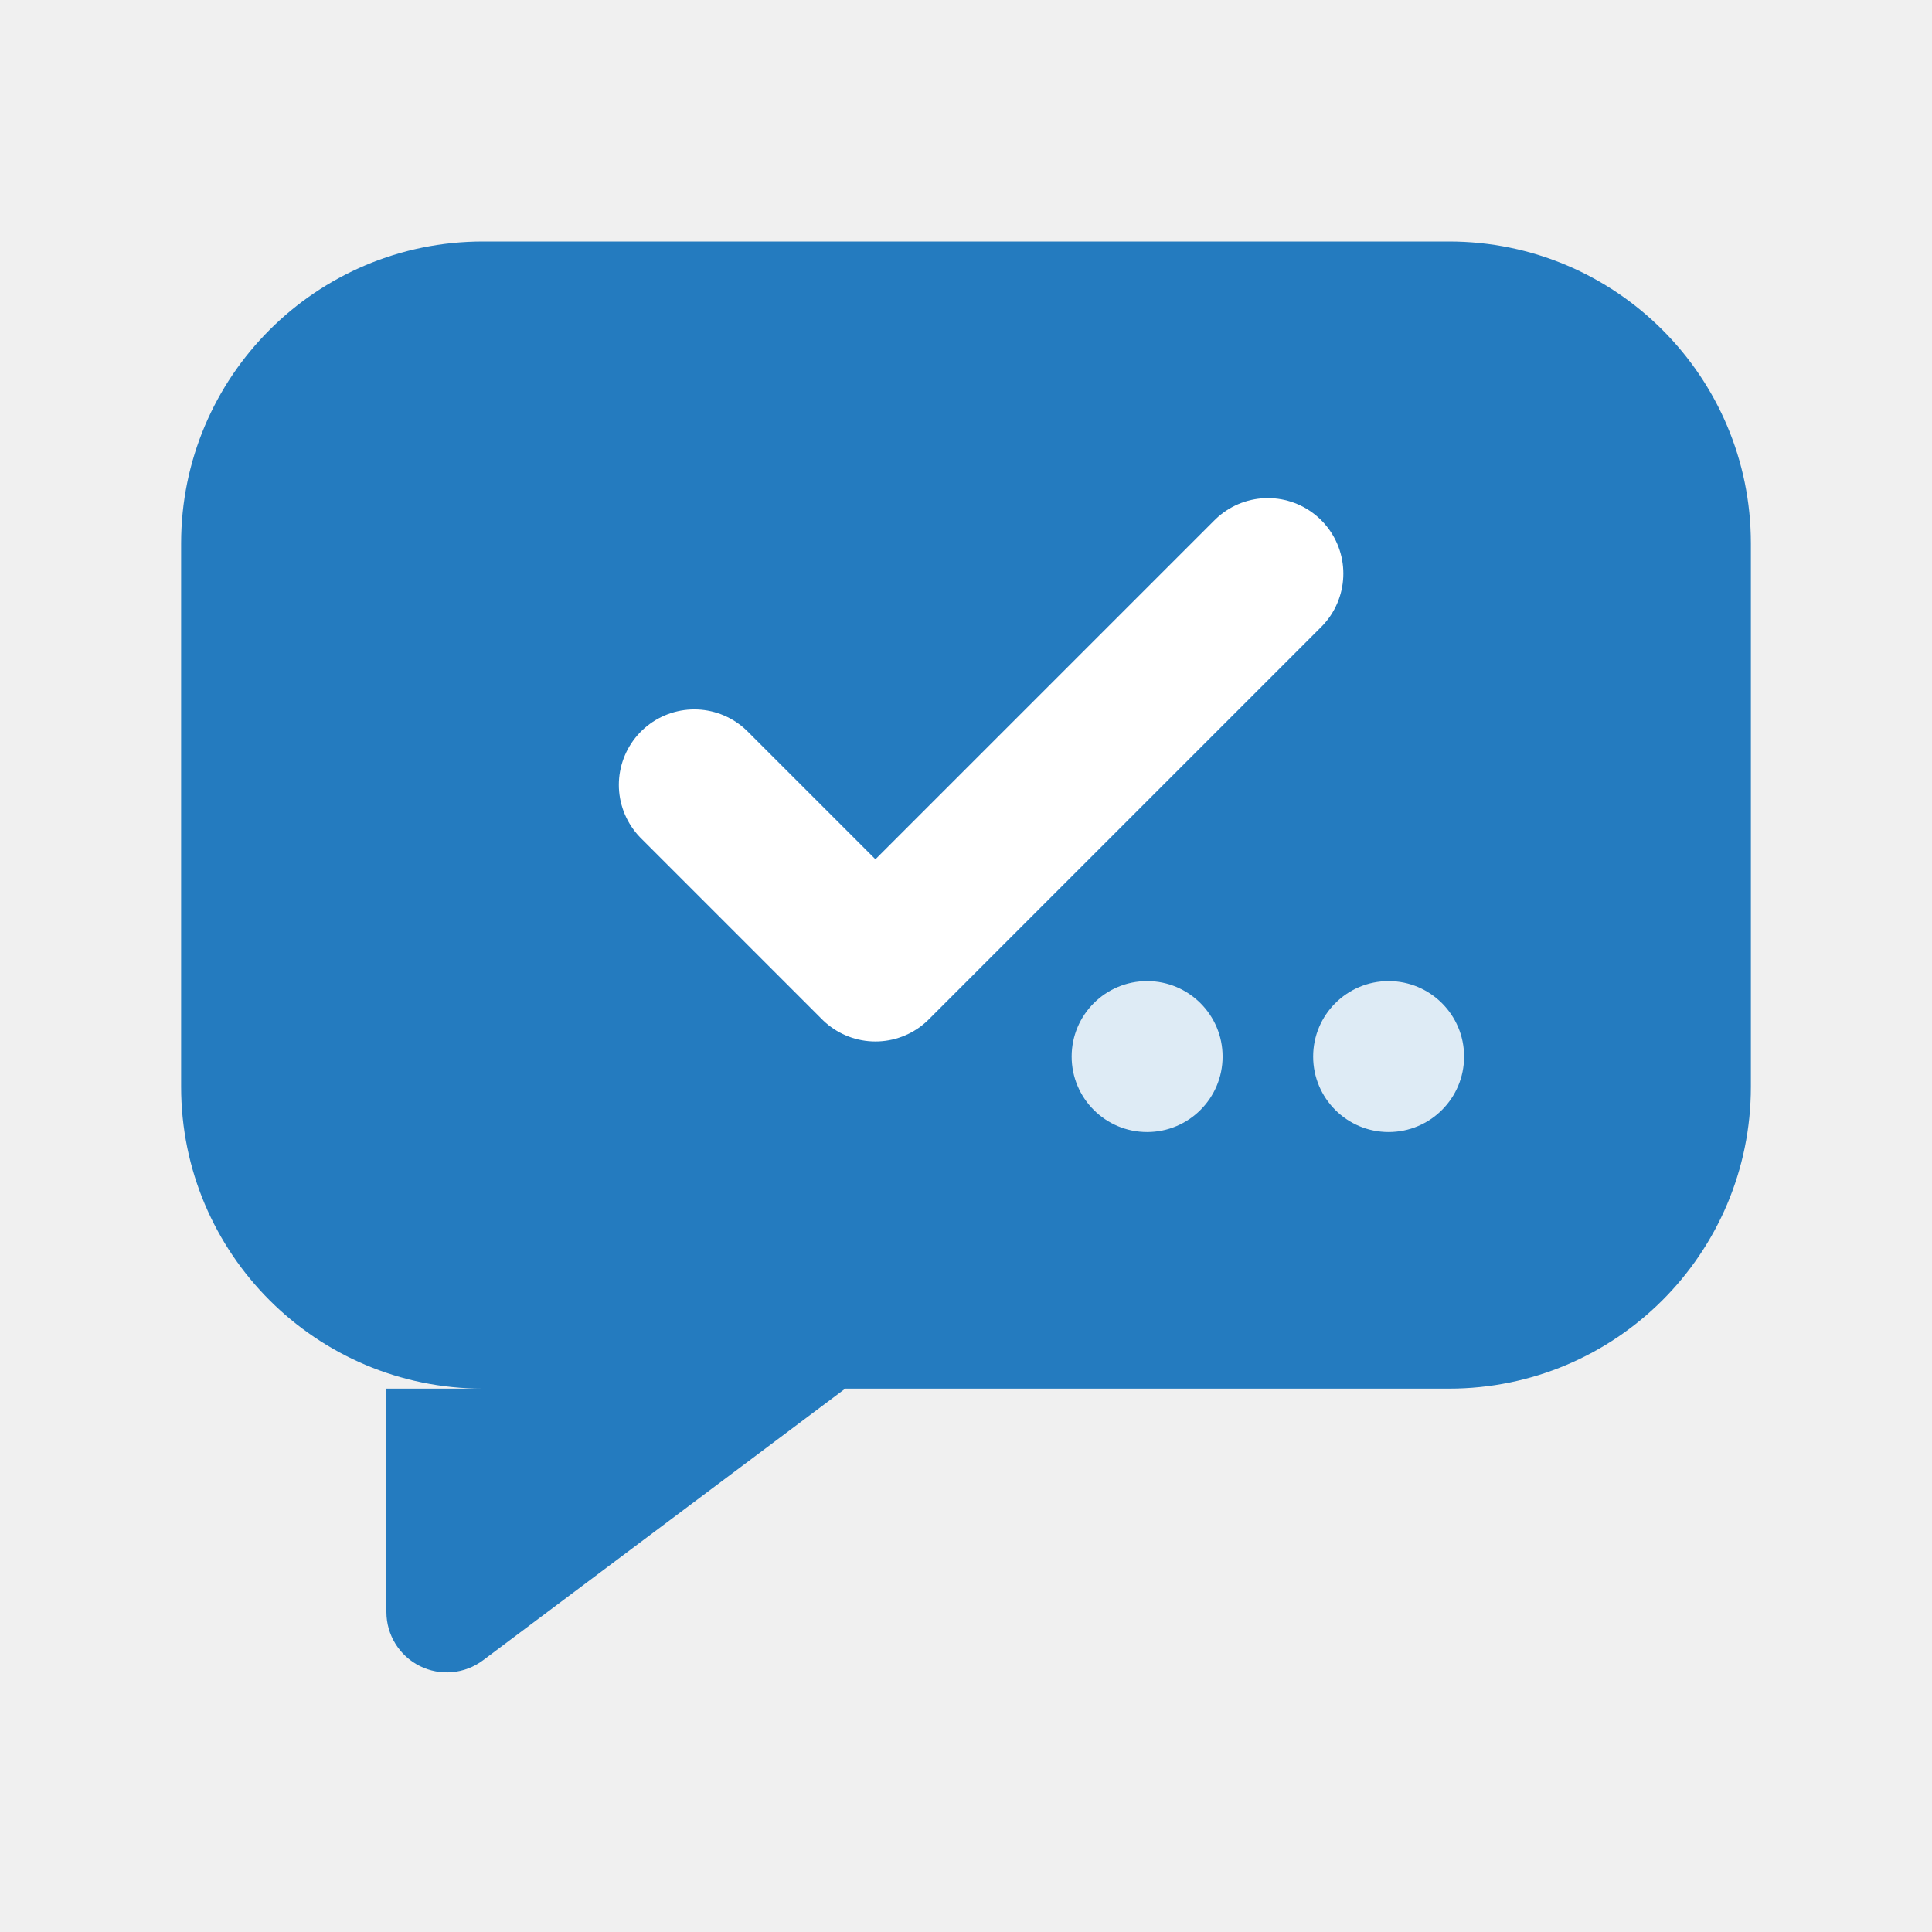
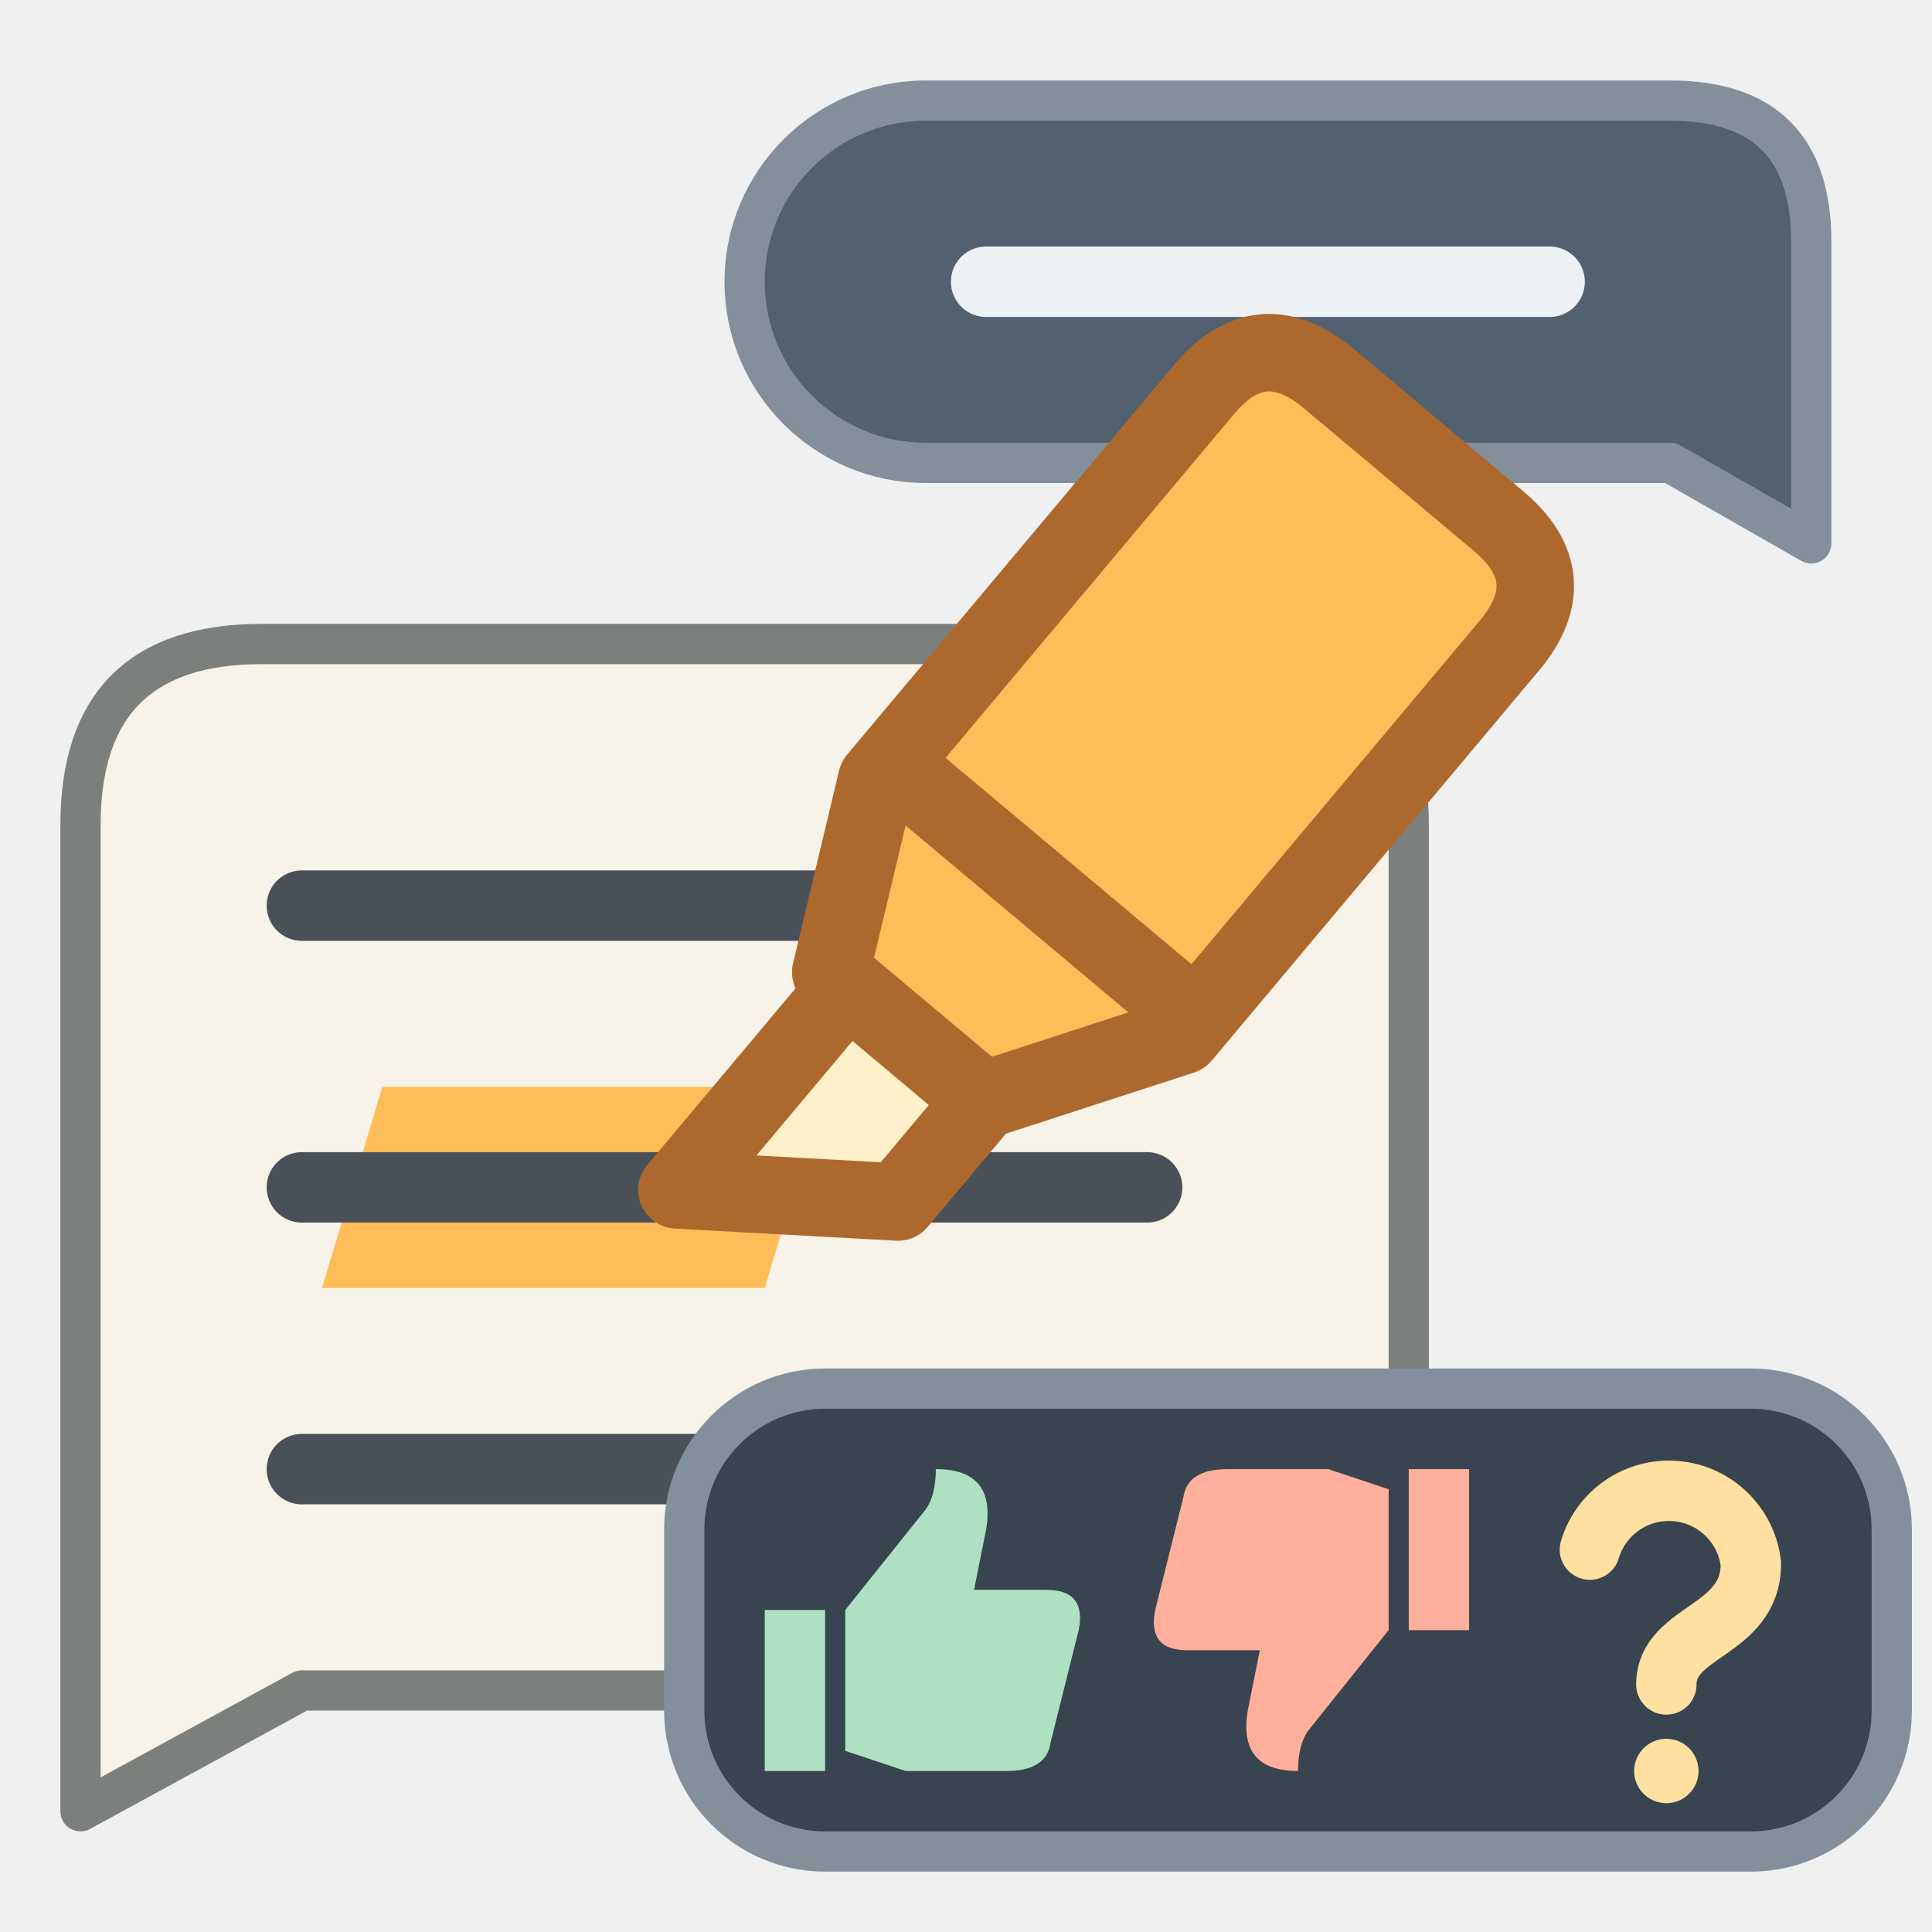
- <svg xmlns="http://www.w3.org/2000/svg" viewBox="0 0 64 64" width="64" height="64" role="img" aria-label="Review comments">
-   <path d="M6 18a10 10 0 0 1 10-10h32a10 10 0 0 1 10 10v18a10 10 0 0 1-10 10H28l-12 9a2 2 0 0 1-3.2-1.6V46H16a10 10 0 0 1-10-10Z" fill="#247bbf" />
-   <path d="m23 26 6 6 13-13" fill="none" stroke="#ffffff" stroke-width="5" stroke-linecap="round" stroke-linejoin="round" />
-   <circle cx="46" cy="35" r="2.5" fill="#ffffff" opacity="0.85" />
-   <circle cx="38" cy="35" r="2.5" fill="#ffffff" opacity="0.85" />
+ <svg xmlns="http://www.w3.org/2000/svg" width="64" height="64" viewBox="0 0 96 96" role="img" aria-labelledby="title">
+   <path fill="#526170" stroke="#83909B" stroke-width="2" stroke-linejoin="round" d="M46 5h37q7 0 7 7v15l-7-4H46a9 9 0 0 1 0-18Z" />
+   <path d="M49 14h28" stroke="#EDF1F3" stroke-width="3.5" stroke-linecap="round" />
+   <path fill="#F7F3E9" stroke="#7B807D" stroke-width="2" stroke-linejoin="round" d="M13 32h48q9 0 9 9v34q0 9-9 9H15L4 90V41q0-9 9-9Z" />
+   <path fill="#FFBD59" d="M19 54h22l-3 10H16z" />
+   <path d="M15 45h27M15 59h42M15 73h23" fill="none" stroke="#495058" stroke-width="3.5" stroke-linecap="round" />
+   <g transform="translate(11 7) scale(1.1) rotate(40 32 40)" stroke="#AD692D" stroke-width="3.5" stroke-linejoin="round">
+     <path fill="#FFBD59" d="M23 10q0-4 4-4h10q4 0 4 4v23l-5 8h-9l-4-8z" />
+     <path fill="#FFF0C9" d="M28 41h8v6l-8 6z" />
+     <path fill="none" d="M24 32h16" />
+   </g>
+   <rect x="34" y="69" width="60" height="23" rx="7" fill="#38444F" stroke="#83909B" stroke-width="2" />
+   <defs>
+     <path id="thumb" d="M0 7h3v8H0zm4 0 4-5q.5-.7.5-2 3 0 2.5 3l-.6 3H14q2 0 1.6 2l-1.4 5.6Q14 15 12 15H7l-3-1z" />
+   </defs>
+   <use href="#thumb" transform="translate(38 73)" fill="#ADE1C1" />
+   <use href="#thumb" transform="translate(73 88) rotate(180)" fill="#FFAF9C" />
+   <g fill="none" stroke="#FFE0A1" stroke-width="3" stroke-linecap="round">
+     <path d="M79 77a4.1 4.1 0 0 1 8 .7c0 3.4-4.2 3.3-4.2 6" />
+   </g>
+   <circle cx="82.8" cy="88" r="1.6" fill="#FFE0A1" />
</svg>
